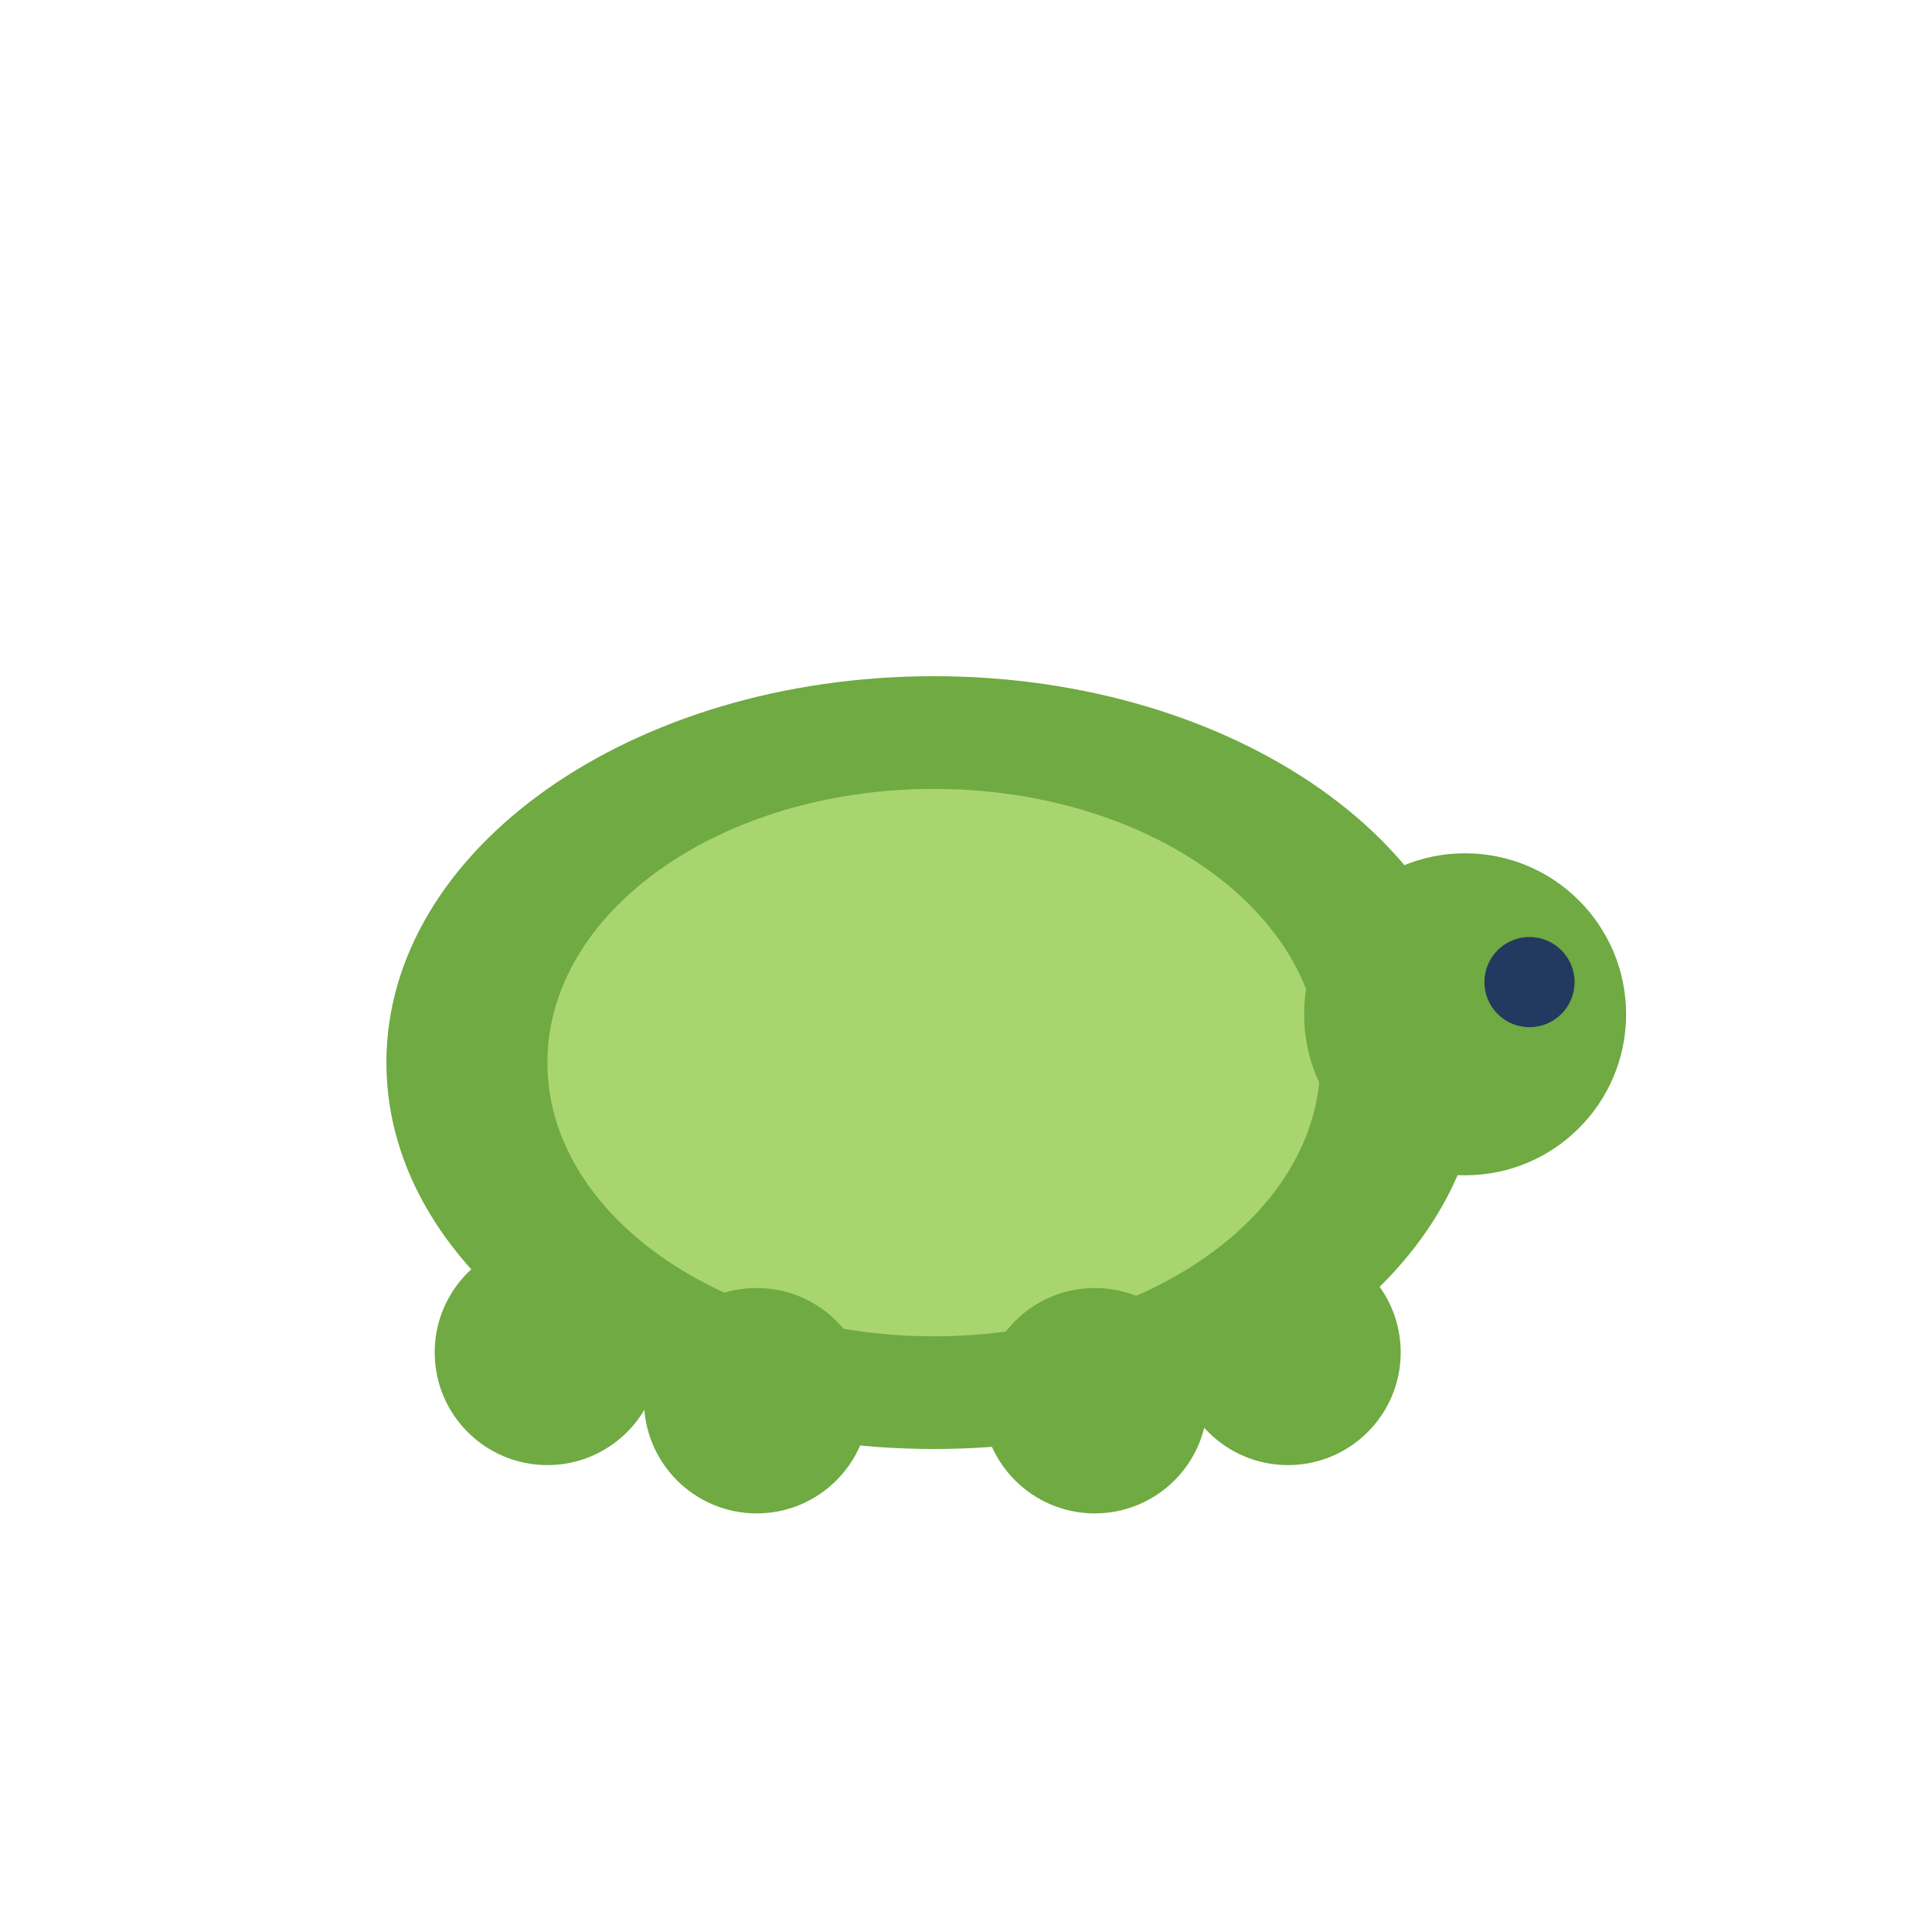
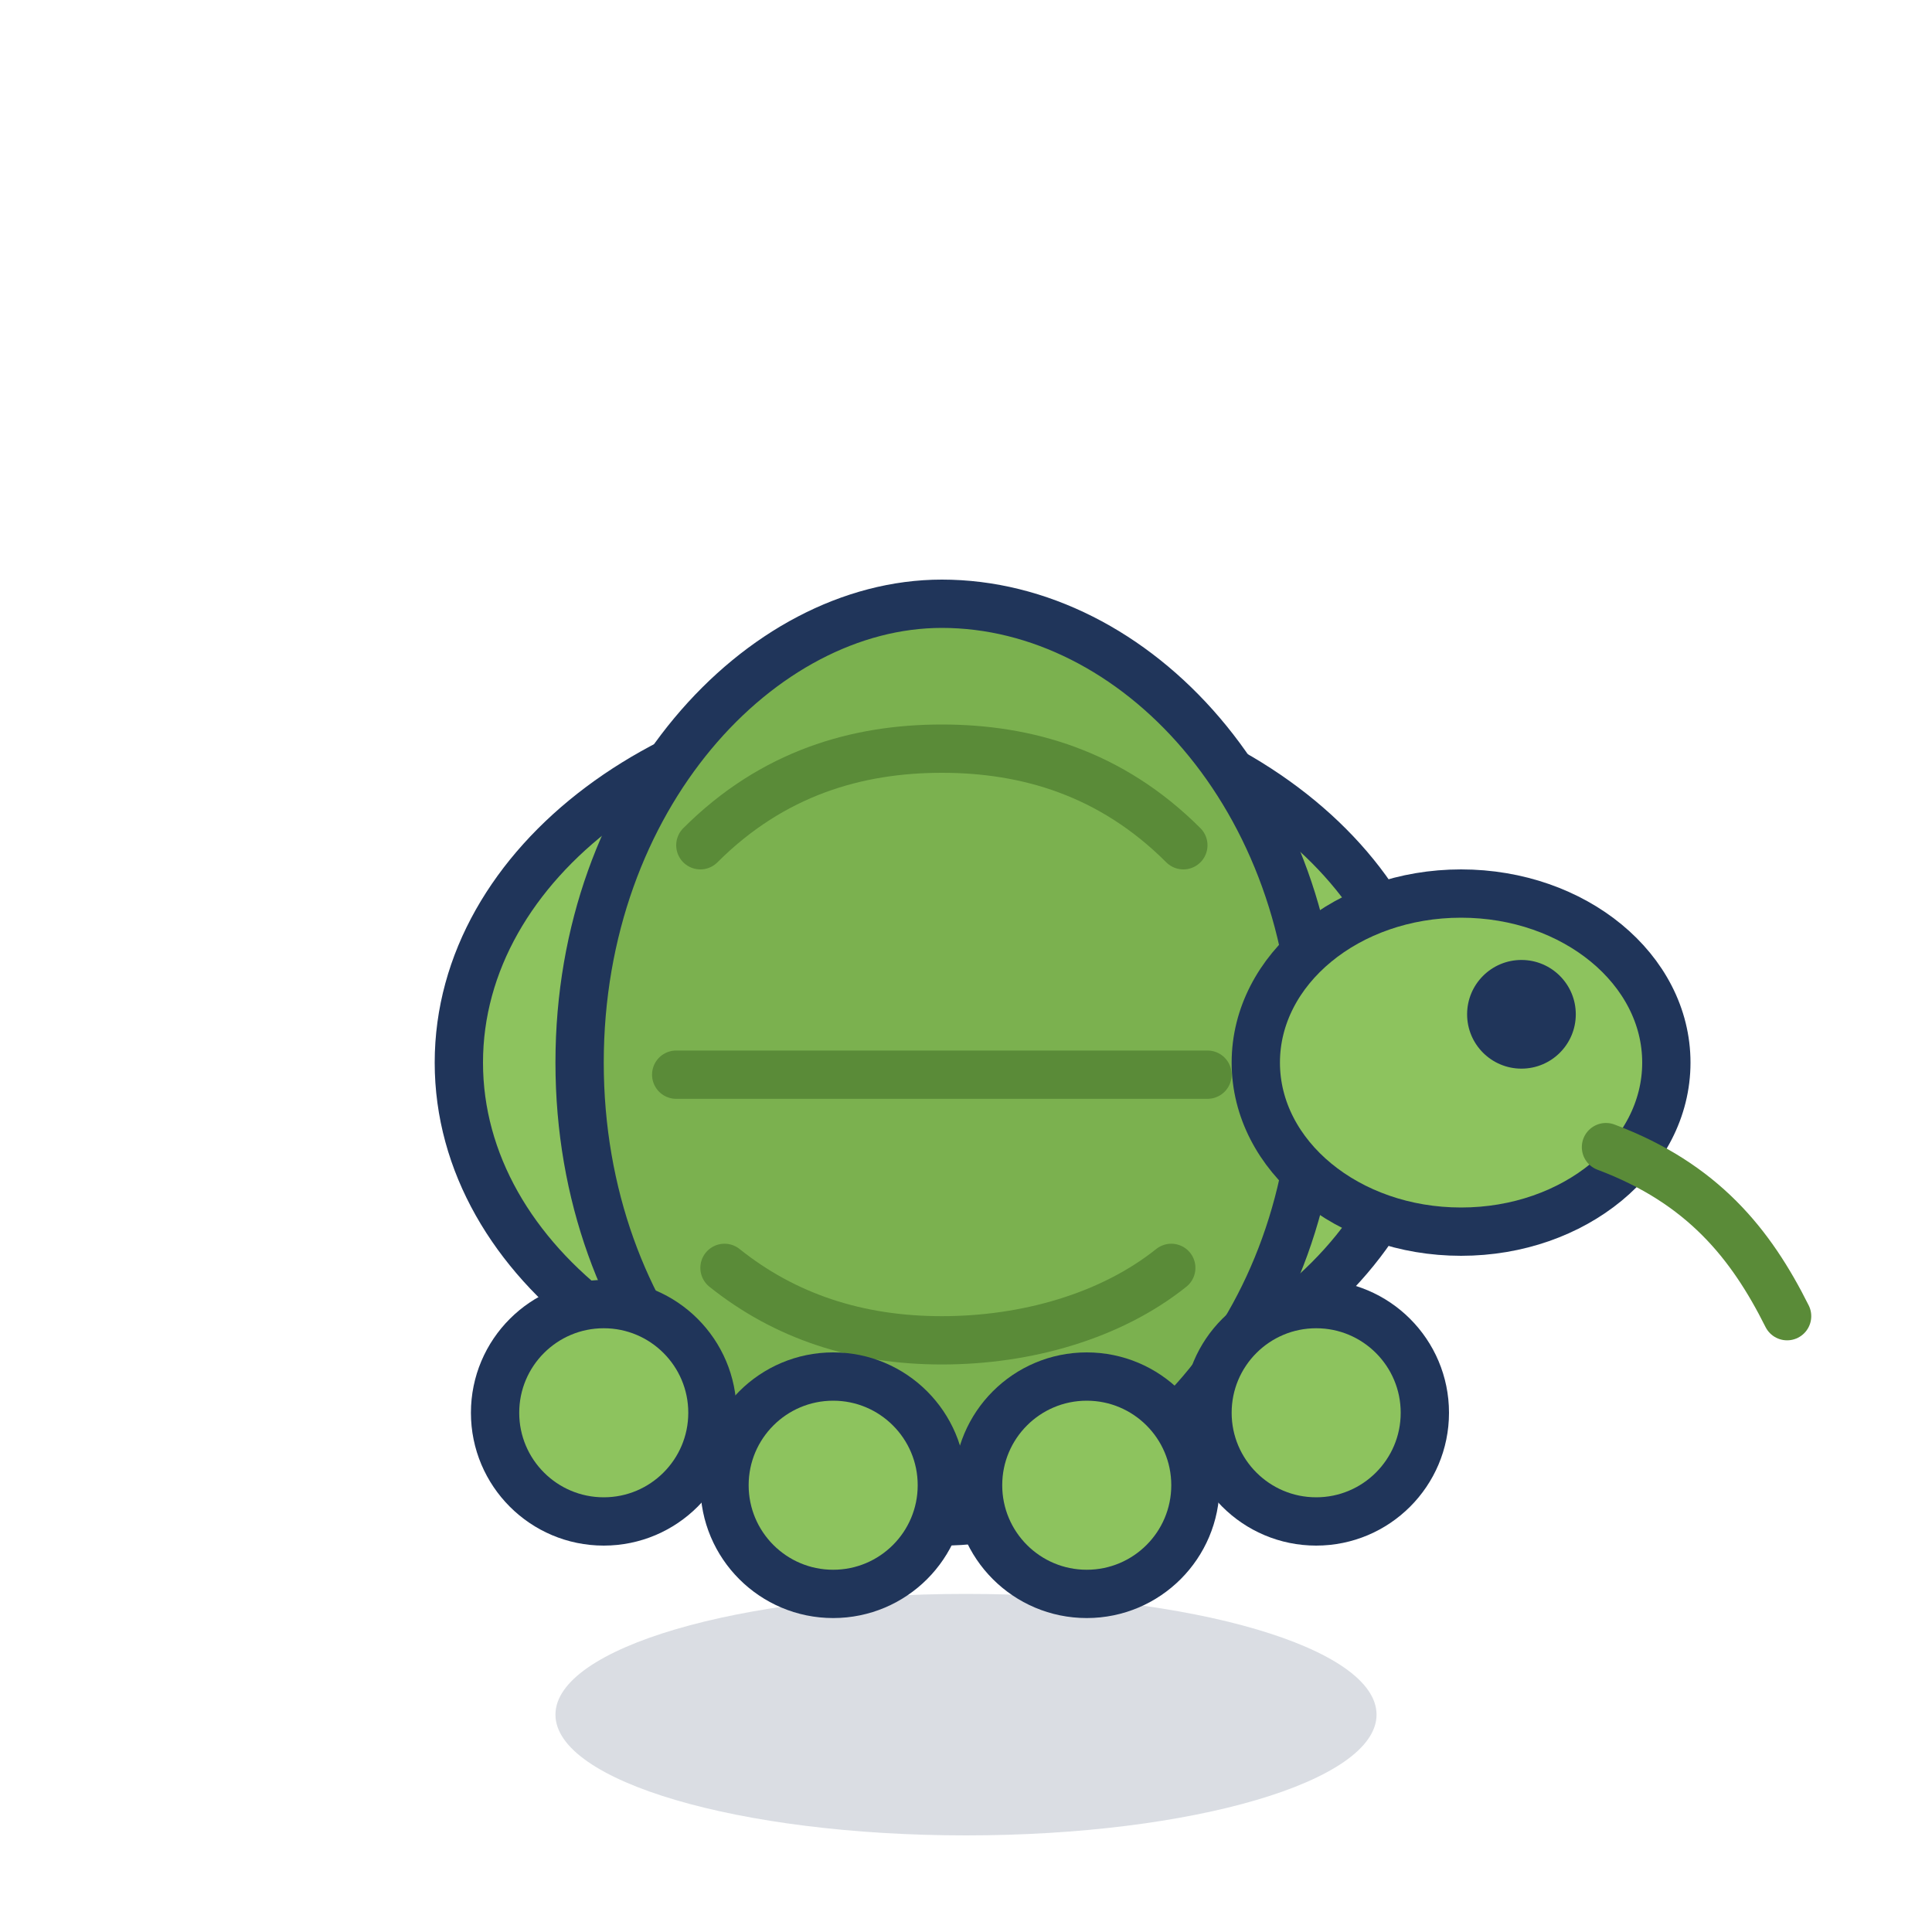
- <svg xmlns="http://www.w3.org/2000/svg" viewBox="0 0 120 120">
-   <ellipse cx="58" cy="66" rx="34" ry="24" fill="#6faa42" />
-   <ellipse cx="58" cy="66" rx="24" ry="17" fill="#a9d56f" />
-   <circle cx="91" cy="63" r="10" fill="#6faa42" />
-   <circle cx="95" cy="61" r="2.8" fill="#23395f" />
-   <circle cx="34" cy="84" r="7" fill="#6faa42" />
-   <circle cx="47" cy="87" r="7" fill="#6faa42" />
-   <circle cx="68" cy="87" r="7" fill="#6faa42" />
-   <circle cx="80" cy="84" r="7" fill="#6faa42" />
+ <svg xmlns="http://www.w3.org/2000/svg" viewBox="0 0 160 160">
+   <ellipse cx="80" cy="142" rx="34" ry="10" fill="#314565" opacity=".18" />
+   <ellipse cx="78" cy="88" rx="40" ry="30" fill="#8dc35e" stroke="#20355a" stroke-width="4" />
+   <path d="M48 88c0-22 15-38 30-38 16 0 31 16 31 38s-15 38-31 38c-15 0-30-16-30-38Z" fill="#7bb14f" stroke="#20355a" stroke-width="4" />
+   <path d="M58 70c6-6 13-8 20-8s14 2 20 8M56 89h44M60 105c5 4 11 6 18 6s14-2 19-6" fill="none" stroke="#5a8b38" stroke-width="4" stroke-linecap="round" />
+   <ellipse cx="121" cy="88" rx="17" ry="14" fill="#8dc35e" stroke="#20355a" stroke-width="4" />
+   <circle cx="126" cy="84" r="4.5" fill="#20355a" />
+   <circle cx="50" cy="117" r="9" fill="#8dc35e" stroke="#20355a" stroke-width="4" />
+   <circle cx="69" cy="123" r="9" fill="#8dc35e" stroke="#20355a" stroke-width="4" />
+   <circle cx="90" cy="123" r="9" fill="#8dc35e" stroke="#20355a" stroke-width="4" />
+   <circle cx="109" cy="117" r="9" fill="#8dc35e" stroke="#20355a" stroke-width="4" />
+   <path d="M133 95c8 3 12 8 15 14" fill="none" stroke="#5a8b38" stroke-width="4" stroke-linecap="round" />
</svg>
